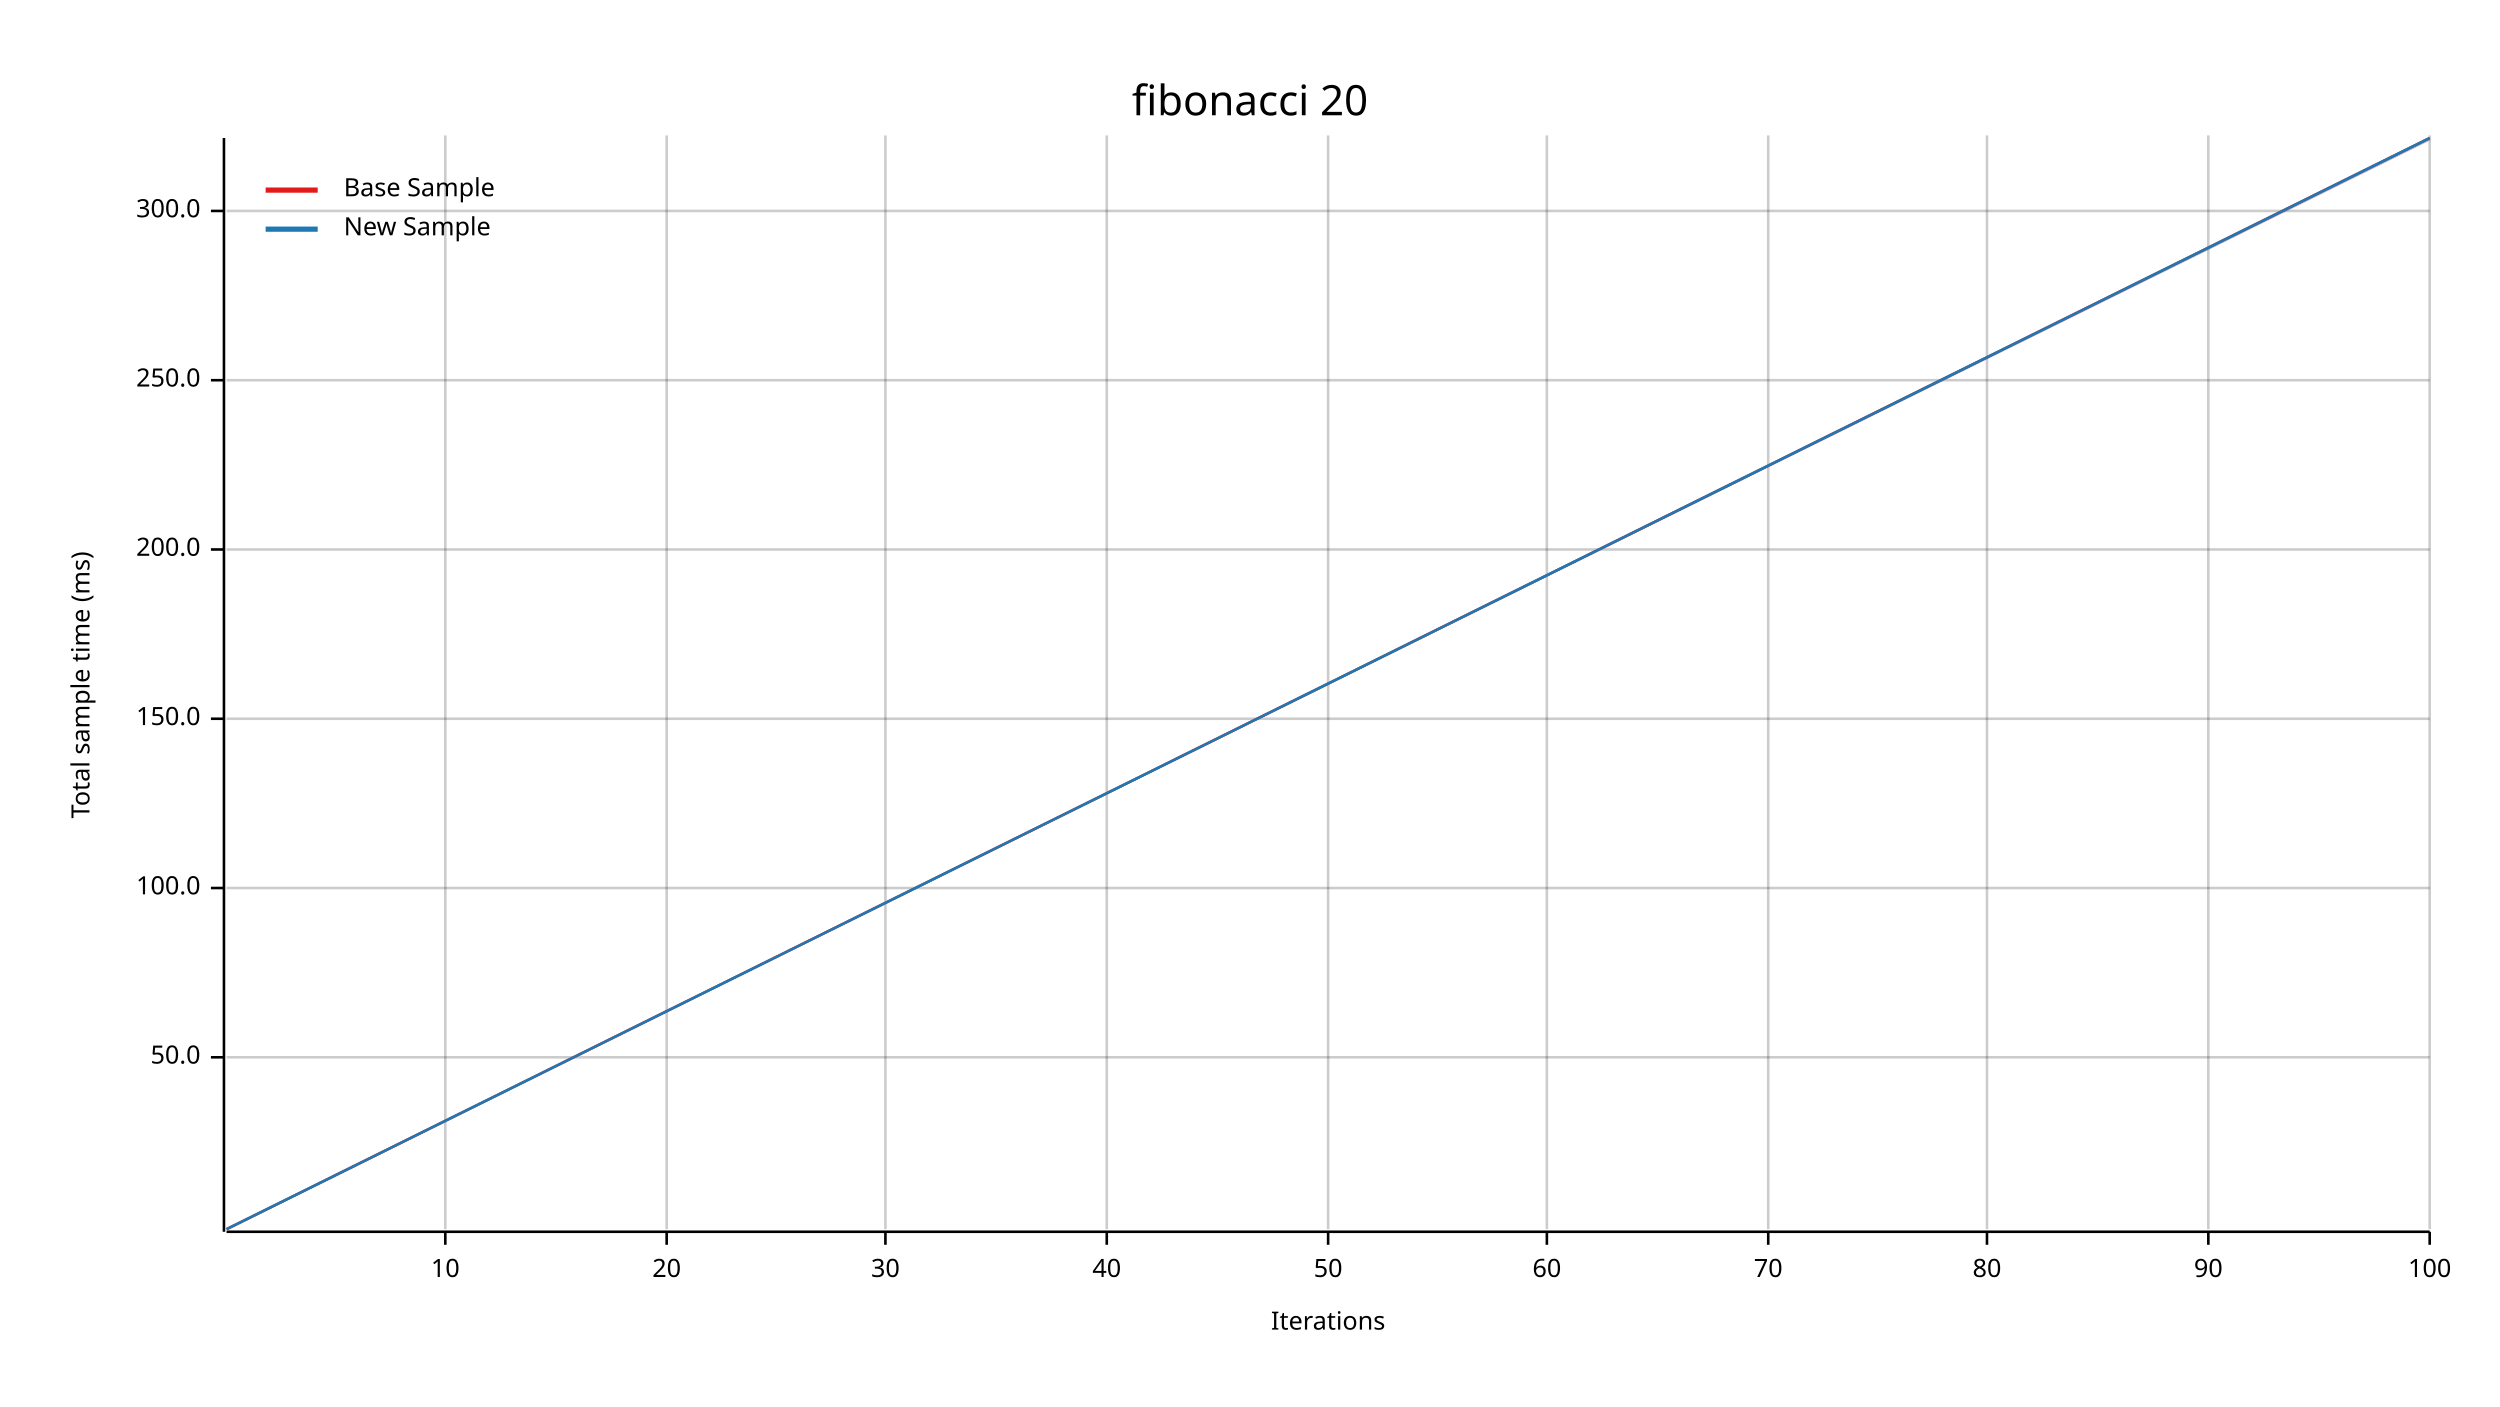
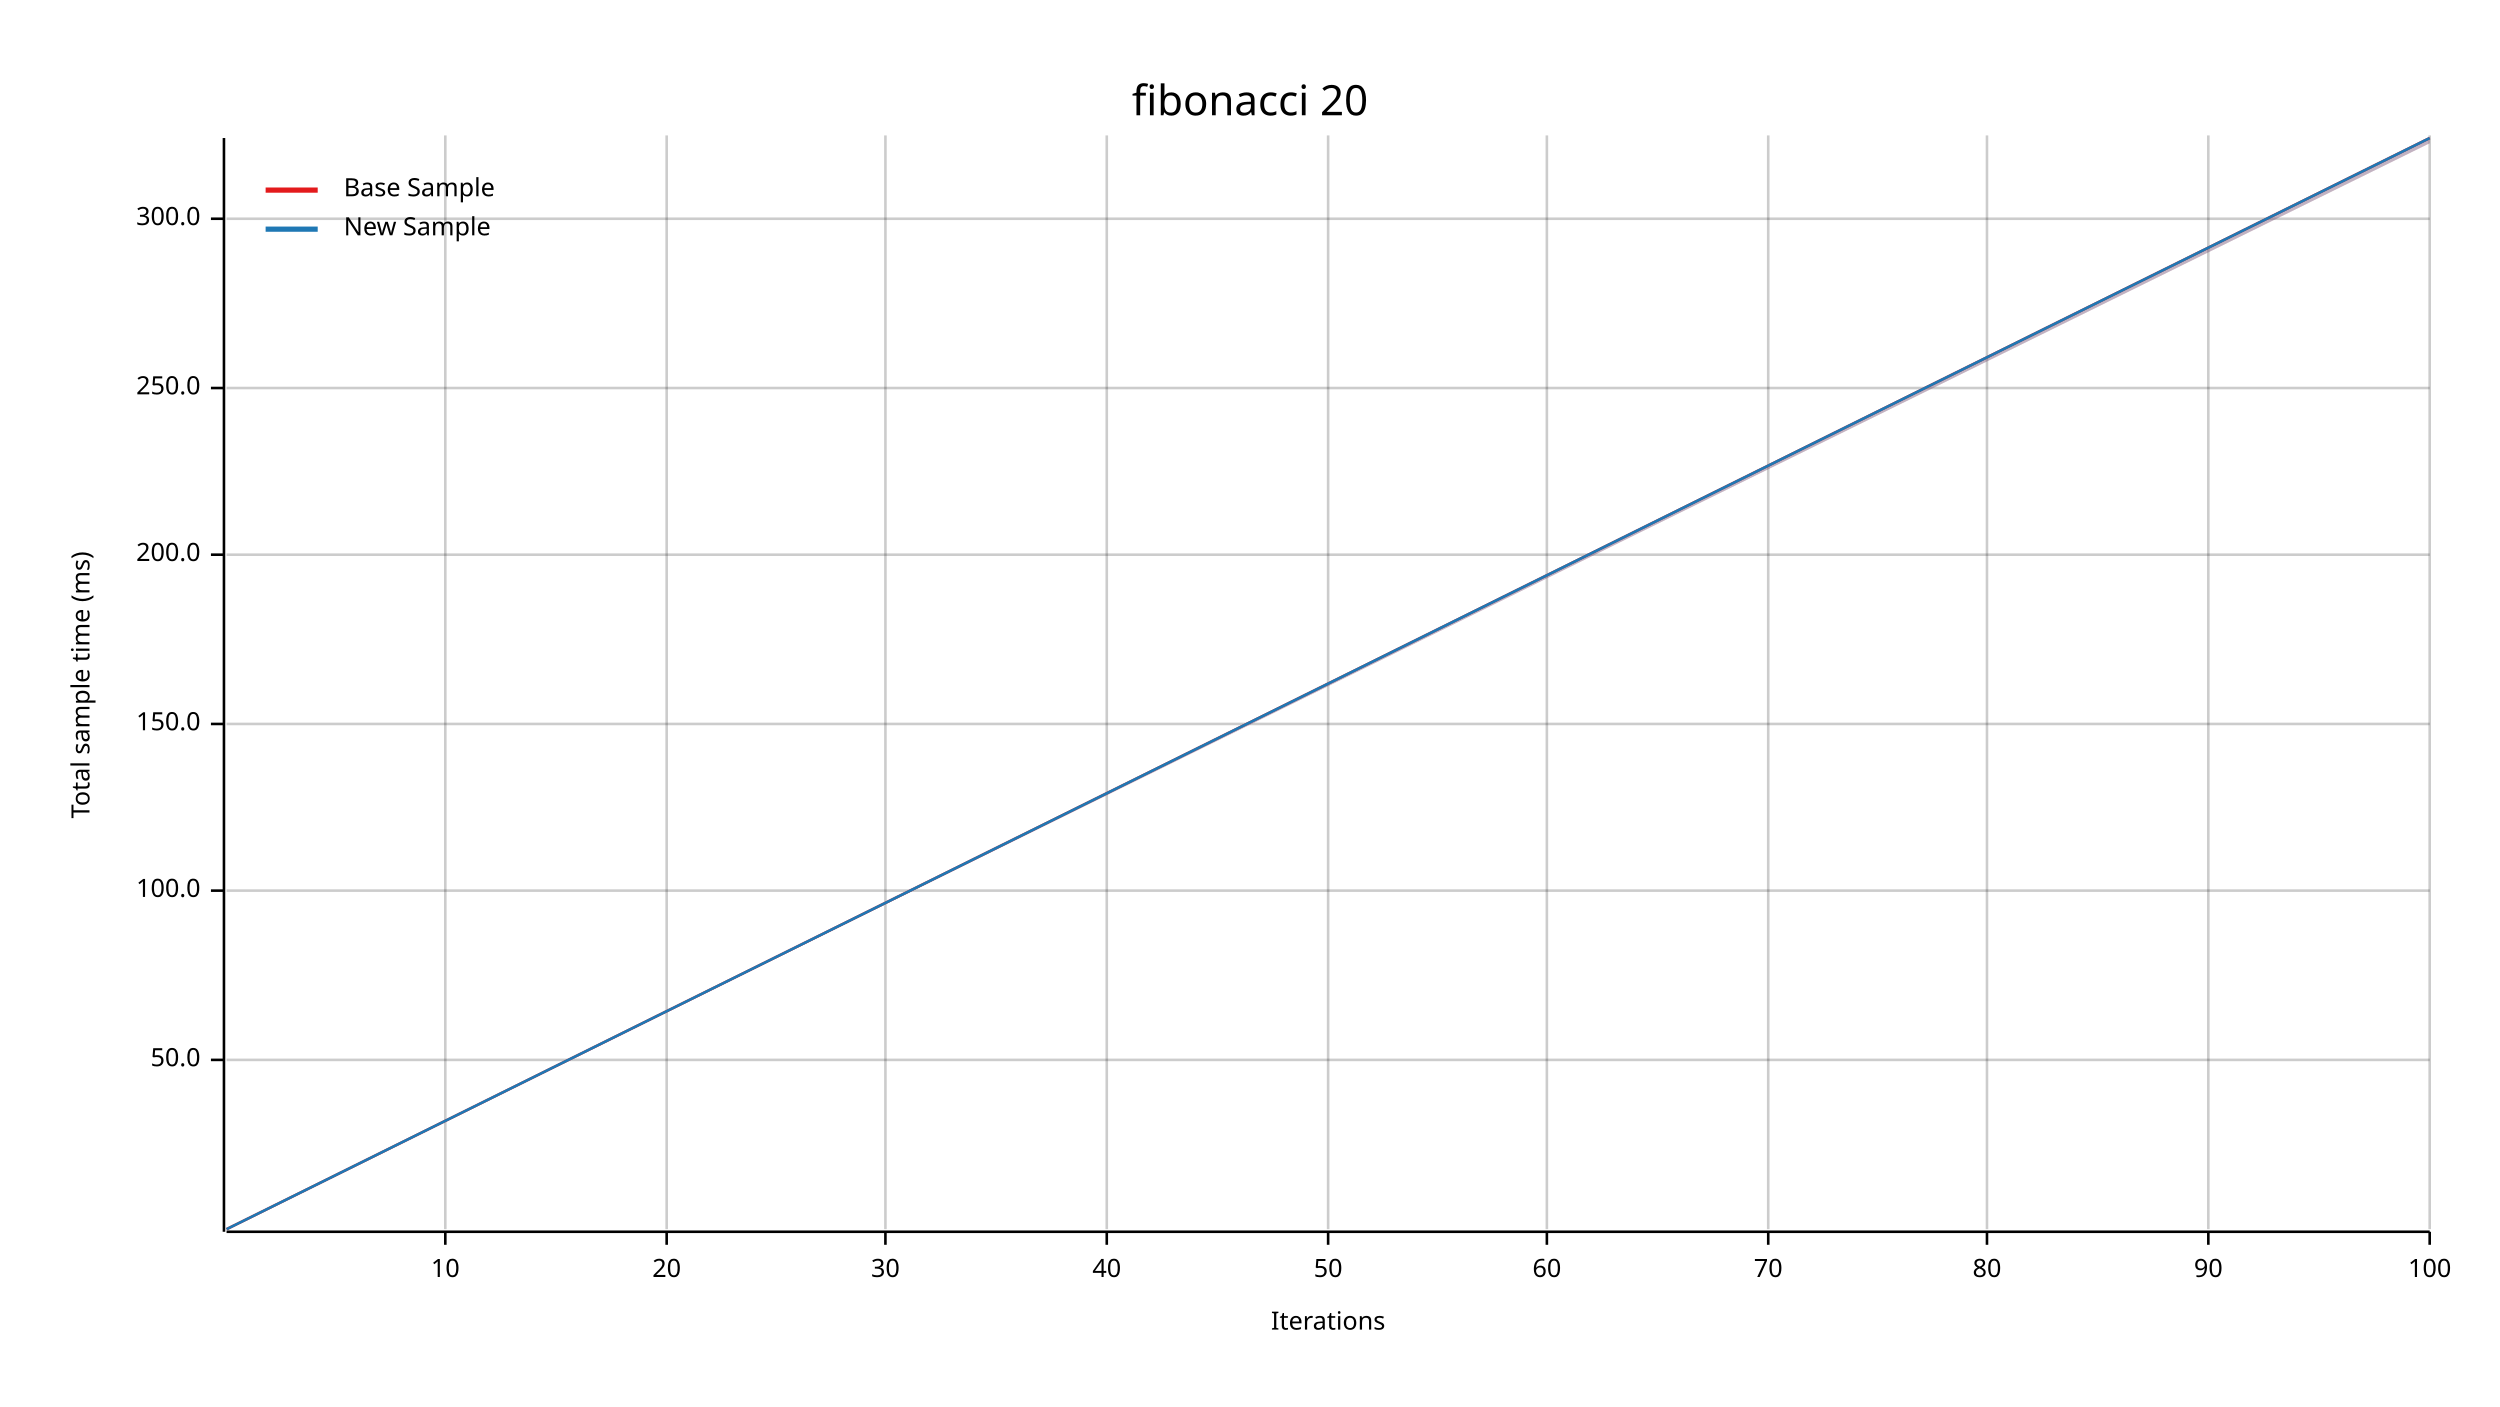
<svg xmlns="http://www.w3.org/2000/svg" width="960" height="540">
  <text x="480" y="32" dy="0.76em" text-anchor="middle" font-family="sans-serif" font-size="16.129" opacity="1" fill="#000000">
fibonacci 20
</text>
  <text x="27" y="263" dy="0.76em" text-anchor="middle" font-family="sans-serif" font-size="9.677" opacity="1" fill="#000000" transform="rotate(270, 27, 263)">
Total sample time (ms)
</text>
  <text x="510" y="513" dy="-0.5ex" text-anchor="middle" font-family="sans-serif" font-size="9.677" opacity="1" fill="#000000">
Iterations
</text>
  <line opacity="0.2" stroke="#000000" stroke-width="1" x1="171" y1="472" x2="171" y2="52" />
  <line opacity="0.2" stroke="#000000" stroke-width="1" x1="256" y1="472" x2="256" y2="52" />
  <line opacity="0.2" stroke="#000000" stroke-width="1" x1="340" y1="472" x2="340" y2="52" />
  <line opacity="0.2" stroke="#000000" stroke-width="1" x1="425" y1="472" x2="425" y2="52" />
  <line opacity="0.2" stroke="#000000" stroke-width="1" x1="510" y1="472" x2="510" y2="52" />
  <line opacity="0.2" stroke="#000000" stroke-width="1" x1="594" y1="472" x2="594" y2="52" />
  <line opacity="0.2" stroke="#000000" stroke-width="1" x1="679" y1="472" x2="679" y2="52" />
  <line opacity="0.2" stroke="#000000" stroke-width="1" x1="763" y1="472" x2="763" y2="52" />
  <line opacity="0.2" stroke="#000000" stroke-width="1" x1="848" y1="472" x2="848" y2="52" />
  <line opacity="0.2" stroke="#000000" stroke-width="1" x1="933" y1="472" x2="933" y2="52" />
-   <line opacity="0.2" stroke="#000000" stroke-width="1" x1="87" y1="406" x2="933" y2="406" />
-   <line opacity="0.2" stroke="#000000" stroke-width="1" x1="87" y1="341" x2="933" y2="341" />
-   <line opacity="0.2" stroke="#000000" stroke-width="1" x1="87" y1="276" x2="933" y2="276" />
-   <line opacity="0.2" stroke="#000000" stroke-width="1" x1="87" y1="211" x2="933" y2="211" />
-   <line opacity="0.2" stroke="#000000" stroke-width="1" x1="87" y1="146" x2="933" y2="146" />
-   <line opacity="0.2" stroke="#000000" stroke-width="1" x1="87" y1="81" x2="933" y2="81" />
+   <line opacity="0.2" stroke="#000000" stroke-width="1" x1="87" y1="407" x2="933" y2="407" />
+   <line opacity="0.2" stroke="#000000" stroke-width="1" x1="87" y1="342" x2="933" y2="342" />
+   <line opacity="0.2" stroke="#000000" stroke-width="1" x1="87" y1="278" x2="933" y2="278" />
+   <line opacity="0.2" stroke="#000000" stroke-width="1" x1="87" y1="213" x2="933" y2="213" />
+   <line opacity="0.2" stroke="#000000" stroke-width="1" x1="87" y1="149" x2="933" y2="149" />
+   <line opacity="0.2" stroke="#000000" stroke-width="1" x1="87" y1="84" x2="933" y2="84" />
  <polyline fill="none" opacity="1" stroke="#000000" stroke-width="1" points="86,53 86,473 " />
-   <text x="77" y="406" dy="0.5ex" text-anchor="end" font-family="sans-serif" font-size="9.677" opacity="1" fill="#000000">
+   <text x="77" y="407" dy="0.5ex" text-anchor="end" font-family="sans-serif" font-size="9.677" opacity="1" fill="#000000">
50.0
</text>
-   <polyline fill="none" opacity="1" stroke="#000000" stroke-width="1" points="81,406 86,406 " />
-   <text x="77" y="341" dy="0.5ex" text-anchor="end" font-family="sans-serif" font-size="9.677" opacity="1" fill="#000000">
+   <polyline fill="none" opacity="1" stroke="#000000" stroke-width="1" points="81,407 86,407 " />
+   <text x="77" y="342" dy="0.5ex" text-anchor="end" font-family="sans-serif" font-size="9.677" opacity="1" fill="#000000">
100.0
</text>
-   <polyline fill="none" opacity="1" stroke="#000000" stroke-width="1" points="81,341 86,341 " />
-   <text x="77" y="276" dy="0.5ex" text-anchor="end" font-family="sans-serif" font-size="9.677" opacity="1" fill="#000000">
+   <polyline fill="none" opacity="1" stroke="#000000" stroke-width="1" points="81,342 86,342 " />
+   <text x="77" y="278" dy="0.5ex" text-anchor="end" font-family="sans-serif" font-size="9.677" opacity="1" fill="#000000">
150.0
</text>
-   <polyline fill="none" opacity="1" stroke="#000000" stroke-width="1" points="81,276 86,276 " />
-   <text x="77" y="211" dy="0.5ex" text-anchor="end" font-family="sans-serif" font-size="9.677" opacity="1" fill="#000000">
+   <polyline fill="none" opacity="1" stroke="#000000" stroke-width="1" points="81,278 86,278 " />
+   <text x="77" y="213" dy="0.5ex" text-anchor="end" font-family="sans-serif" font-size="9.677" opacity="1" fill="#000000">
200.0
</text>
-   <polyline fill="none" opacity="1" stroke="#000000" stroke-width="1" points="81,211 86,211 " />
-   <text x="77" y="146" dy="0.5ex" text-anchor="end" font-family="sans-serif" font-size="9.677" opacity="1" fill="#000000">
+   <polyline fill="none" opacity="1" stroke="#000000" stroke-width="1" points="81,213 86,213 " />
+   <text x="77" y="149" dy="0.5ex" text-anchor="end" font-family="sans-serif" font-size="9.677" opacity="1" fill="#000000">
250.0
</text>
-   <polyline fill="none" opacity="1" stroke="#000000" stroke-width="1" points="81,146 86,146 " />
-   <text x="77" y="81" dy="0.5ex" text-anchor="end" font-family="sans-serif" font-size="9.677" opacity="1" fill="#000000">
+   <polyline fill="none" opacity="1" stroke="#000000" stroke-width="1" points="81,149 86,149 " />
+   <text x="77" y="84" dy="0.5ex" text-anchor="end" font-family="sans-serif" font-size="9.677" opacity="1" fill="#000000">
300.0
</text>
-   <polyline fill="none" opacity="1" stroke="#000000" stroke-width="1" points="81,81 86,81 " />
+   <polyline fill="none" opacity="1" stroke="#000000" stroke-width="1" points="81,84 86,84 " />
  <polyline fill="none" opacity="1" stroke="#000000" stroke-width="1" points="87,473 933,473 " />
  <text x="171" y="483" dy="0.76em" text-anchor="middle" font-family="sans-serif" font-size="9.677" opacity="1" fill="#000000">
10
</text>
  <polyline fill="none" opacity="1" stroke="#000000" stroke-width="1" points="171,473 171,478 " />
  <text x="256" y="483" dy="0.76em" text-anchor="middle" font-family="sans-serif" font-size="9.677" opacity="1" fill="#000000">
20
</text>
  <polyline fill="none" opacity="1" stroke="#000000" stroke-width="1" points="256,473 256,478 " />
  <text x="340" y="483" dy="0.76em" text-anchor="middle" font-family="sans-serif" font-size="9.677" opacity="1" fill="#000000">
30
</text>
  <polyline fill="none" opacity="1" stroke="#000000" stroke-width="1" points="340,473 340,478 " />
  <text x="425" y="483" dy="0.76em" text-anchor="middle" font-family="sans-serif" font-size="9.677" opacity="1" fill="#000000">
40
</text>
  <polyline fill="none" opacity="1" stroke="#000000" stroke-width="1" points="425,473 425,478 " />
  <text x="510" y="483" dy="0.76em" text-anchor="middle" font-family="sans-serif" font-size="9.677" opacity="1" fill="#000000">
50
</text>
  <polyline fill="none" opacity="1" stroke="#000000" stroke-width="1" points="510,473 510,478 " />
  <text x="594" y="483" dy="0.76em" text-anchor="middle" font-family="sans-serif" font-size="9.677" opacity="1" fill="#000000">
60
</text>
  <polyline fill="none" opacity="1" stroke="#000000" stroke-width="1" points="594,473 594,478 " />
  <text x="679" y="483" dy="0.76em" text-anchor="middle" font-family="sans-serif" font-size="9.677" opacity="1" fill="#000000">
70
</text>
  <polyline fill="none" opacity="1" stroke="#000000" stroke-width="1" points="679,473 679,478 " />
  <text x="763" y="483" dy="0.76em" text-anchor="middle" font-family="sans-serif" font-size="9.677" opacity="1" fill="#000000">
80
</text>
  <polyline fill="none" opacity="1" stroke="#000000" stroke-width="1" points="763,473 763,478 " />
  <text x="848" y="483" dy="0.76em" text-anchor="middle" font-family="sans-serif" font-size="9.677" opacity="1" fill="#000000">
90
</text>
  <polyline fill="none" opacity="1" stroke="#000000" stroke-width="1" points="848,473 848,478 " />
  <text x="933" y="483" dy="0.76em" text-anchor="middle" font-family="sans-serif" font-size="9.677" opacity="1" fill="#000000">
100
</text>
  <polyline fill="none" opacity="1" stroke="#000000" stroke-width="1" points="933,473 933,478 " />
  <polyline fill="none" opacity="1" stroke="#E31A1C" stroke-width="1" points="87,472 933,53 " />
-   <polygon opacity="0.25" fill="#E31A1C" points="87,472 933,54 933,53 " />
+   <polygon opacity="0.25" fill="#E31A1C" points="87,472 933,55 933,53 " />
  <polyline fill="none" opacity="1" stroke="#1F78B4" stroke-width="1" points="87,472 933,53 " />
-   <polygon opacity="0.25" fill="#1F78B4" points="87,472 933,54 933,53 " />
+   <polygon opacity="0.25" fill="#1F78B4" points="87,472 933,55 933,53 " />
  <text x="132" y="68" dy="0.76em" text-anchor="start" font-family="sans-serif" font-size="9.677" opacity="1" fill="#000000">
Base Sample
</text>
  <text x="132" y="83" dy="0.76em" text-anchor="start" font-family="sans-serif" font-size="9.677" opacity="1" fill="#000000">
New Sample
</text>
  <polyline fill="none" opacity="1" stroke="#E31A1C" stroke-width="2" points="102,73 122,73 " />
  <polyline fill="none" opacity="1" stroke="#1F78B4" stroke-width="2" points="102,88 122,88 " />
</svg>
